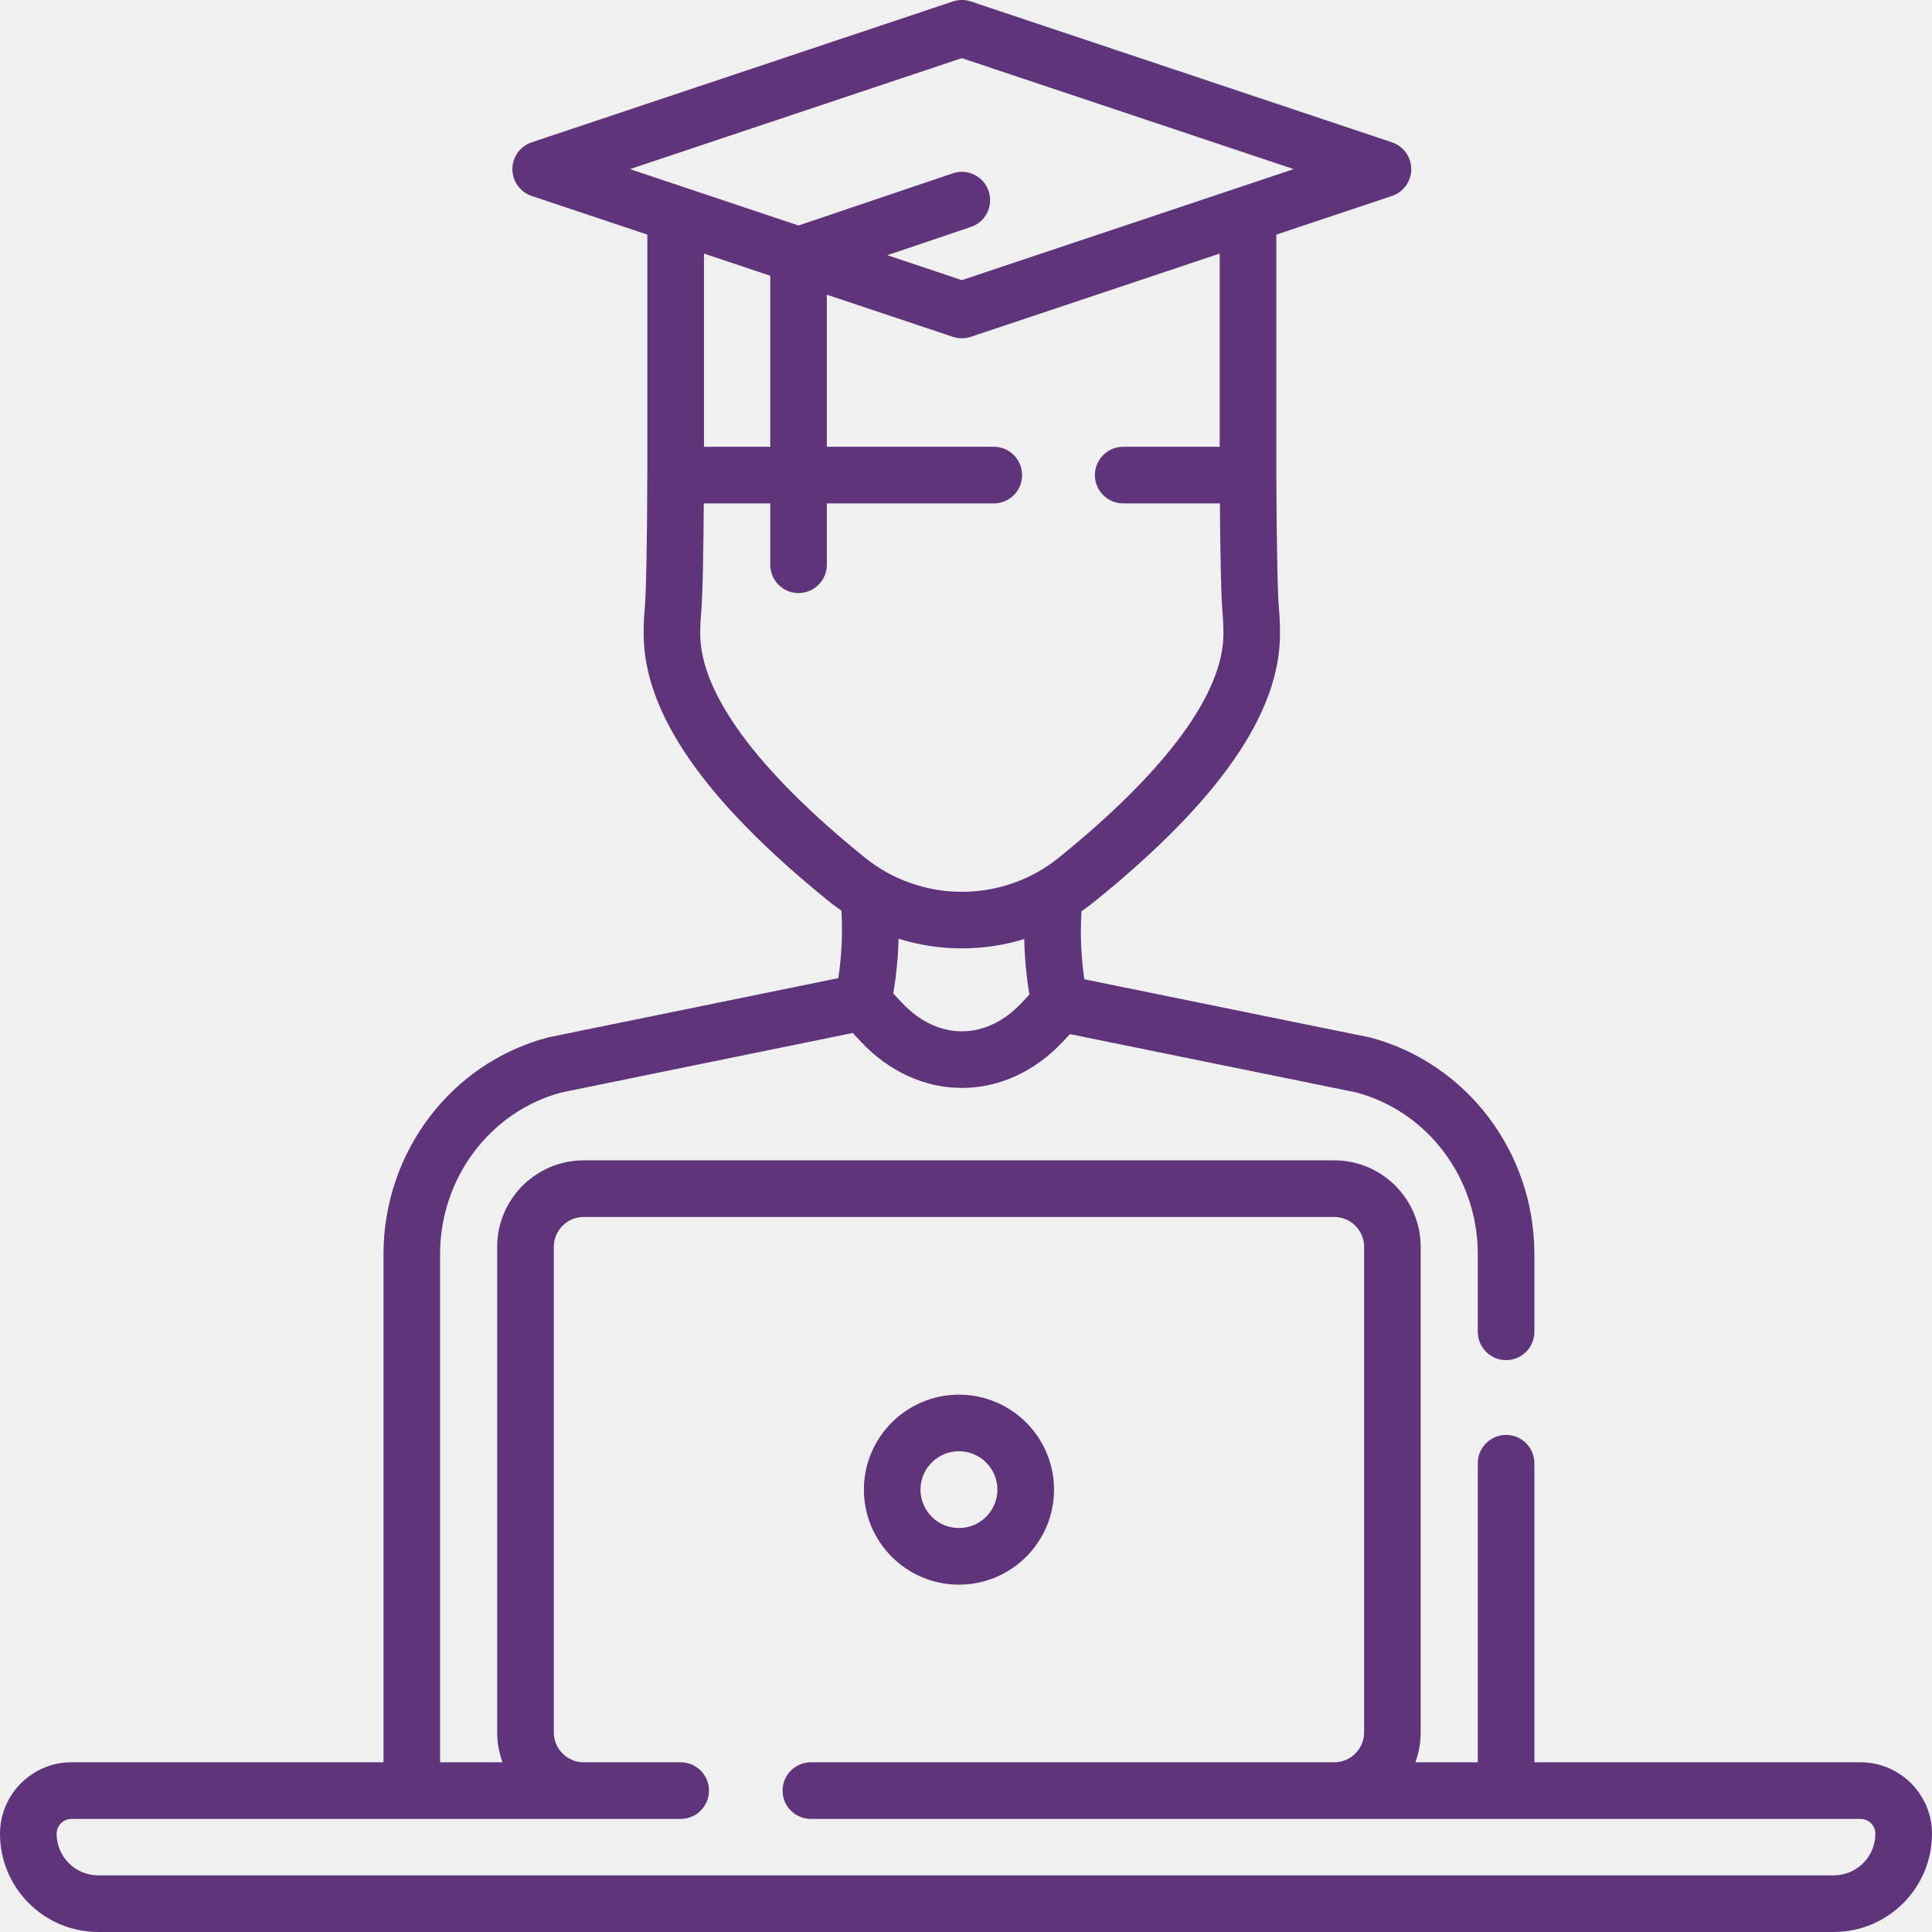
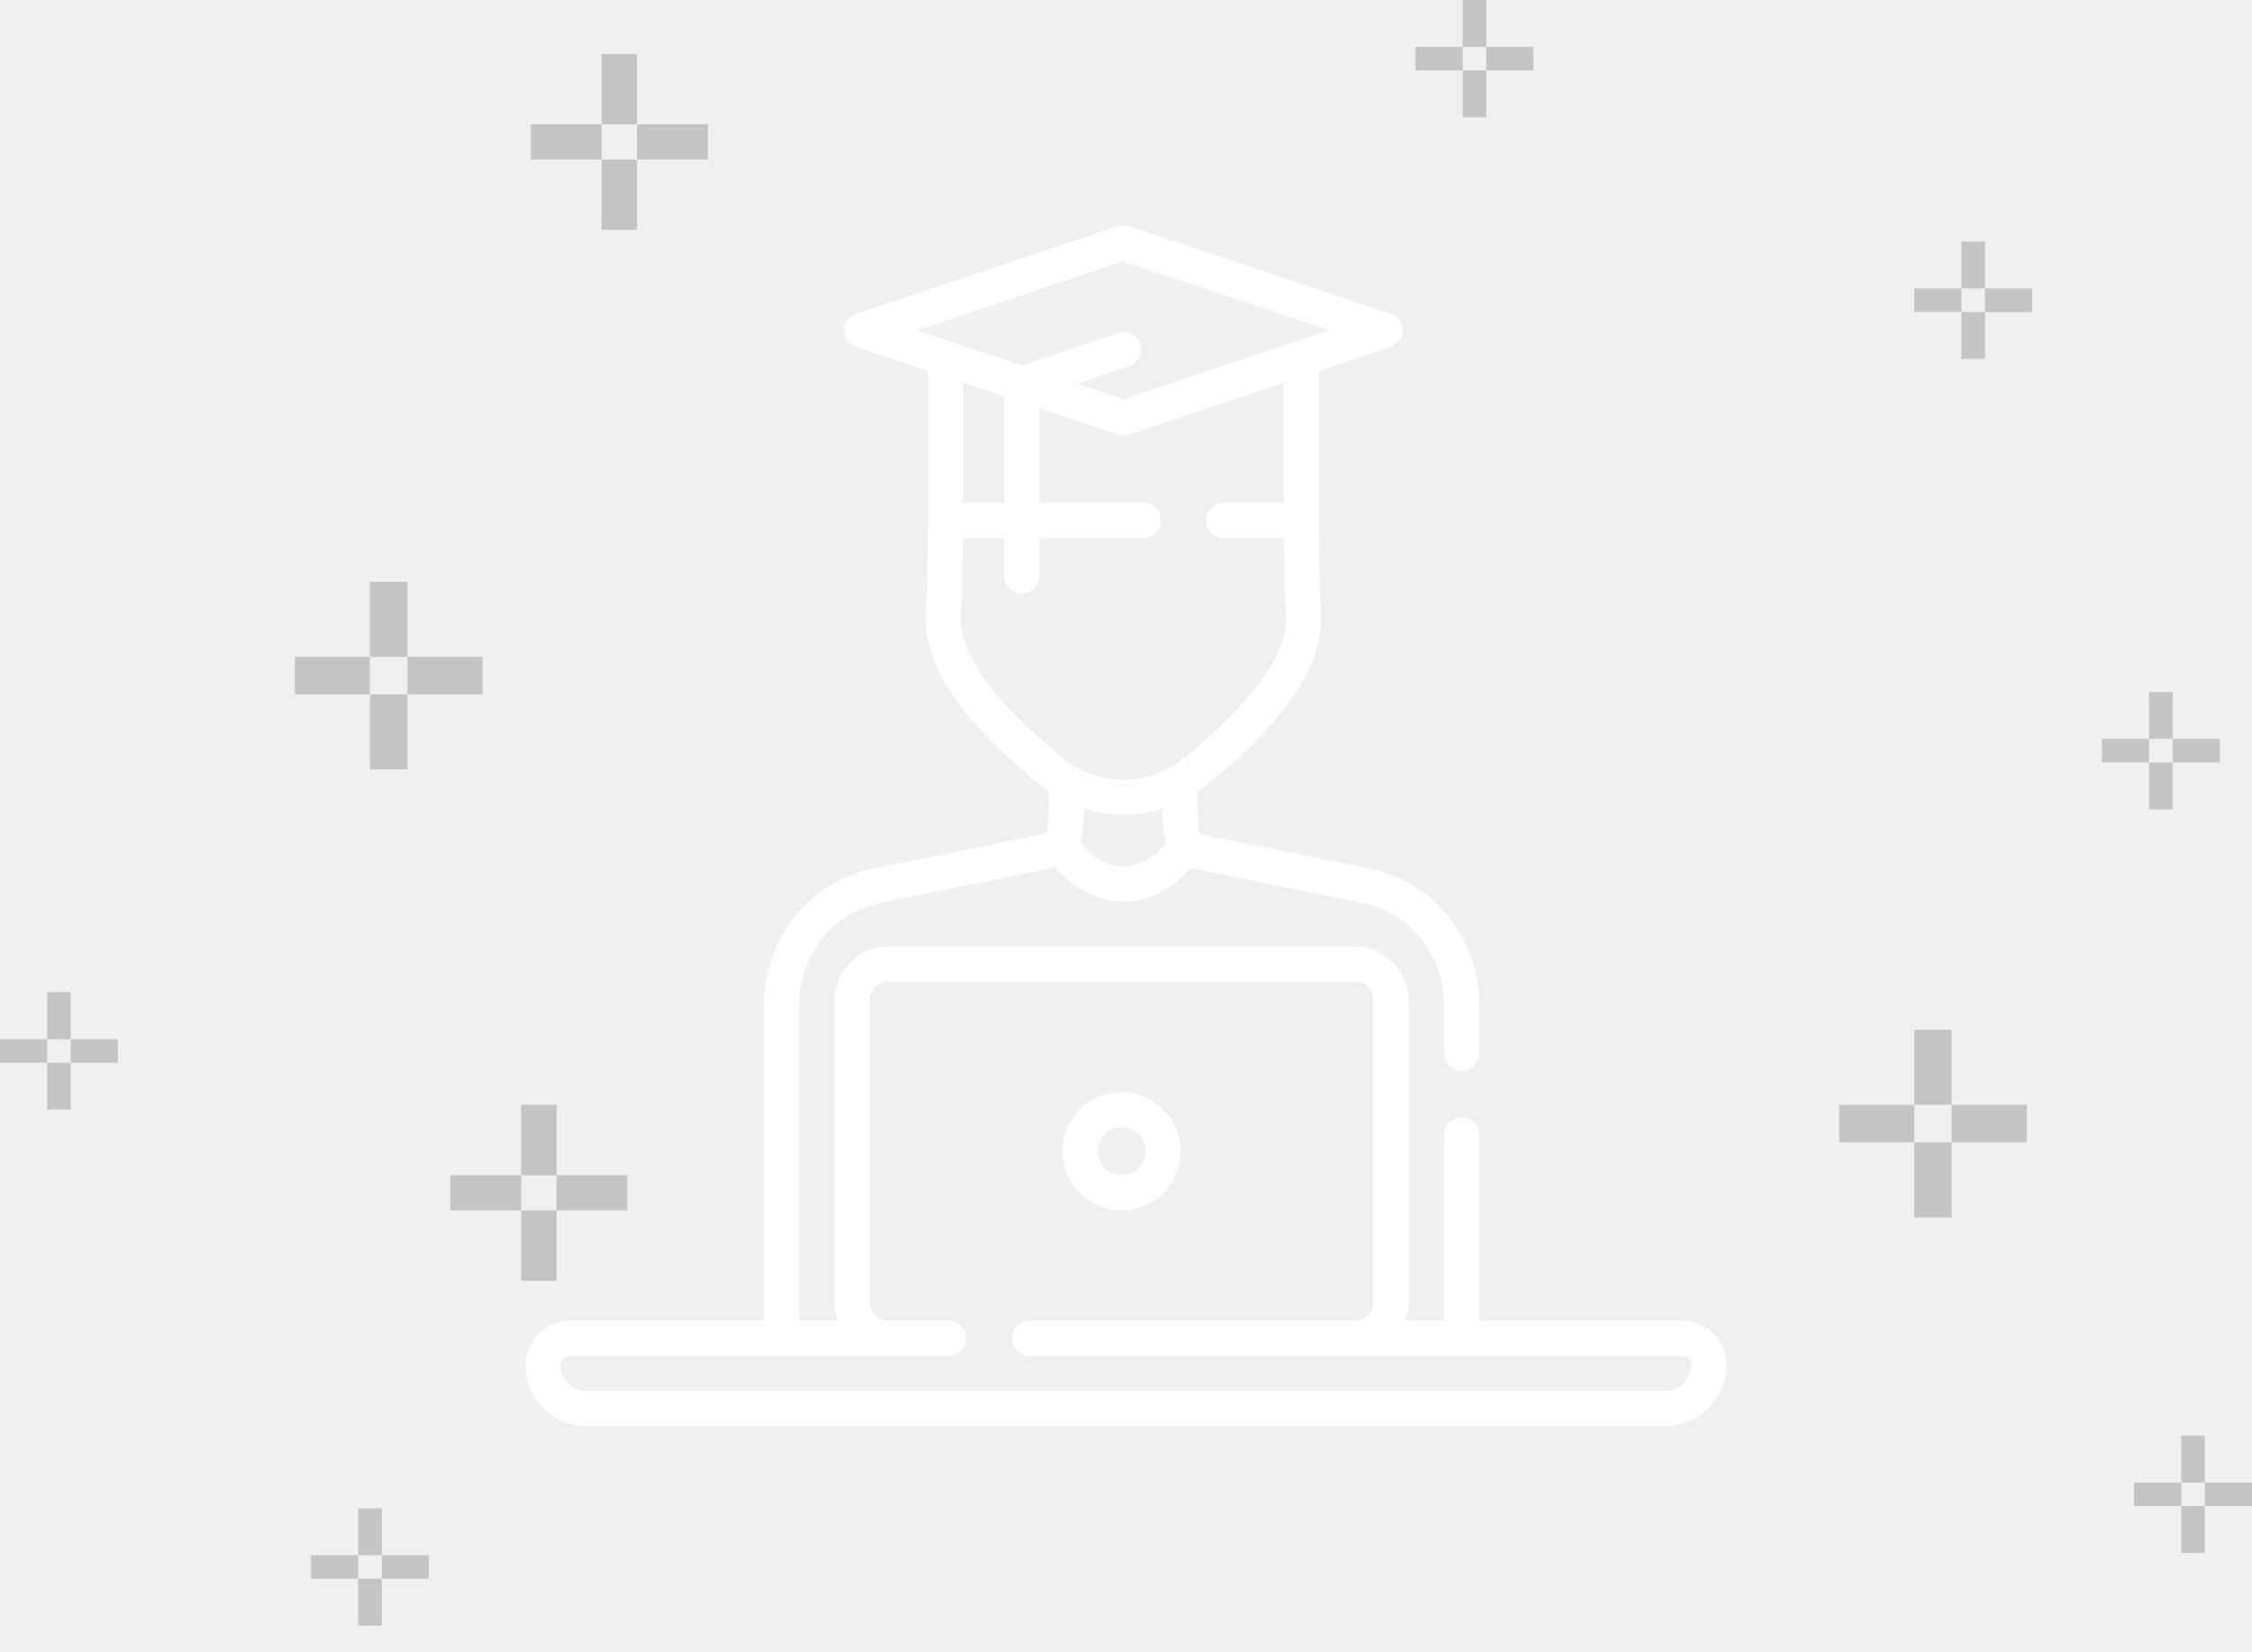
- <svg xmlns="http://www.w3.org/2000/svg" width="32" height="32" viewBox="0 0 32 32" fill="none">
+ <svg xmlns="http://www.w3.org/2000/svg" width="60" height="44" viewBox="0 0 60 44" fill="none">
+   <rect x="50.999" y="27.438" width="1" height="2" fill="#C4C4C4" />
+   <rect x="50.999" y="30.438" width="1" height="2" fill="#C4C4C4" />
+   <rect x="52" y="30.438" width="1" height="2" transform="rotate(-90 52 30.438)" fill="#C4C4C4" />
+   <rect x="49" y="30.438" width="1" height="2" transform="rotate(-90 49 30.438)" fill="#C4C4C4" />
+   <rect x="58.114" y="38.25" width="0.629" height="1.25" fill="#C4C4C4" />
+   <rect x="58.114" y="40.126" width="0.629" height="1.25" fill="#C4C4C4" />
+   <rect x="58.743" y="40.126" width="0.625" height="1.257" transform="rotate(-90 58.7429 40.1255)" fill="#C4C4C4" />
+   <rect x="56.857" y="40.126" width="0.625" height="1.257" transform="rotate(-90 56.8572 40.1255)" fill="#C4C4C4" />
+   <rect x="9.857" y="15.5" width="1" height="2" fill="#C4C4C4" />
+   <rect x="9.857" y="18.5" width="1" height="2" fill="#C4C4C4" />
+   <rect x="10.857" y="18.5" width="1" height="2" transform="rotate(-90 10.8572 18.5)" fill="#C4C4C4" />
+   <rect x="7.857" y="18.5" width="1" height="2" transform="rotate(-90 7.85718 18.5)" fill="#C4C4C4" />
+   <rect x="9.543" y="40.188" width="0.629" height="1.25" fill="#C4C4C4" />
+   <rect x="9.543" y="42.063" width="0.629" height="1.25" fill="#C4C4C4" />
+   <rect x="10.171" y="42.063" width="0.625" height="1.257" transform="rotate(-90 10.1714 42.063)" fill="#C4C4C4" />
+   <rect x="8.286" y="42.063" width="0.625" height="1.257" transform="rotate(-90 8.28564 42.063)" fill="#C4C4C4" />
+   <rect x="16.029" y="1.438" width="0.943" height="1.875" fill="#C4C4C4" />
+   <rect x="16.029" y="4.25" width="0.943" height="1.875" fill="#C4C4C4" />
+   <rect x="16.971" y="4.25" width="0.938" height="1.886" transform="rotate(-90 16.9714 4.24951)" fill="#C4C4C4" />
+   <rect x="14.143" y="4.25" width="0.938" height="1.886" transform="rotate(-90 14.1428 4.24951)" fill="#C4C4C4" />
+   <rect x="1.257" y="26.438" width="0.629" height="1.25" fill="#C4C4C4" />
+   <rect x="1.257" y="28.313" width="0.629" height="1.25" fill="#C4C4C4" />
+   <rect x="1.886" y="28.313" width="0.625" height="1.257" transform="rotate(-90 1.88574 28.313)" fill="#C4C4C4" />
+   <rect y="28.313" width="0.625" height="1.257" transform="rotate(-90 0 28.313)" fill="#C4C4C4" />
+   <rect x="38.971" width="0.629" height="1.25" fill="#C4C4C4" />
+   <rect x="38.971" y="1.875" width="0.629" height="1.25" fill="#C4C4C4" />
+   <rect x="39.6" y="1.875" width="0.625" height="1.257" transform="rotate(-90 39.5999 1.87549)" fill="#C4C4C4" />
+   <rect x="37.714" y="1.875" width="0.625" height="1.257" transform="rotate(-90 37.7144 1.87549)" fill="#C4C4C4" />
+   <rect x="52.257" y="6.438" width="0.629" height="1.25" fill="#C4C4C4" />
+   <rect x="52.257" y="8.313" width="0.629" height="1.25" fill="#C4C4C4" />
+   <rect x="52.886" y="8.313" width="0.625" height="1.257" transform="rotate(-90 52.8857 8.31299)" fill="#C4C4C4" />
+   <rect x="51" y="8.313" width="0.625" height="1.257" transform="rotate(-90 51 8.31299)" fill="#C4C4C4" />
+   <rect x="57.257" y="18.438" width="0.629" height="1.25" fill="#C4C4C4" />
+   <rect x="57.257" y="20.313" width="0.629" height="1.25" fill="#C4C4C4" />
+   <rect x="57.886" y="20.313" width="0.625" height="1.257" transform="rotate(-90 57.8857 20.313)" fill="#C4C4C4" />
+   <rect x="56" y="20.313" width="0.625" height="1.257" transform="rotate(-90 56 20.313)" fill="#C4C4C4" />
+   <rect x="13.886" y="29.438" width="0.943" height="1.875" fill="#C4C4C4" />
+   <rect x="13.886" y="32.249" width="0.943" height="1.875" fill="#C4C4C4" />
+   <rect x="14.829" y="32.249" width="0.938" height="1.886" transform="rotate(-90 14.8286 32.2495)" fill="#C4C4C4" />
+   <rect x="12" y="32.249" width="0.938" height="1.886" transform="rotate(-90 12 32.2495)" fill="#C4C4C4" />
  <g clip-path="url(#clip0)">
-     <path d="M30.815 29.189H25.414V24.235C25.414 23.977 25.205 23.767 24.946 23.767C24.687 23.767 24.477 23.977 24.477 24.235V29.189H23.443C23.5 29.035 23.531 28.868 23.531 28.695V20.651C23.531 19.862 22.889 19.219 22.099 19.219H9.668C8.878 19.219 8.235 19.862 8.235 20.651V28.695C8.235 28.868 8.266 29.035 8.323 29.189H7.289V20.774C7.289 19.514 8.114 18.414 9.297 18.095L14.124 17.109C14.169 17.157 14.213 17.206 14.259 17.254C14.722 17.747 15.315 18.019 15.925 18.019H15.936C16.548 18.019 17.14 17.748 17.602 17.256C17.642 17.214 17.681 17.171 17.721 17.128L22.468 18.095C23.652 18.415 24.477 19.514 24.477 20.774V22.059C24.477 22.318 24.687 22.528 24.946 22.528C25.205 22.528 25.414 22.318 25.414 22.059V20.774C25.414 19.085 24.296 17.609 22.696 17.185C22.687 17.183 22.678 17.181 22.669 17.179L17.96 16.22C17.905 15.848 17.89 15.479 17.913 15.093C17.989 15.041 18.062 14.987 18.133 14.929C20.198 13.258 21.201 11.809 21.201 10.496C21.201 10.358 21.196 10.222 21.184 10.088C21.161 9.854 21.145 9.024 21.14 7.867H21.14V3.886L23.055 3.246C23.246 3.182 23.375 3.003 23.375 2.801C23.375 2.6 23.246 2.421 23.055 2.357L16.08 0.024C15.983 -0.009 15.879 -0.009 15.783 0.024L8.807 2.357C8.616 2.421 8.487 2.6 8.487 2.801C8.487 3.003 8.616 3.182 8.807 3.246L10.722 3.886V7.867C10.718 9.025 10.701 9.856 10.678 10.096C10.666 10.222 10.661 10.357 10.661 10.496C10.661 11.808 11.664 13.258 13.727 14.927C13.795 14.982 13.865 15.034 13.937 15.084C13.958 15.46 13.941 15.825 13.885 16.201L9.096 17.179C9.087 17.181 9.079 17.183 9.07 17.185C7.47 17.609 6.352 19.085 6.352 20.773V29.189H1.185C0.531 29.189 0 29.72 0 30.373C0 31.27 0.73 32 1.628 32H30.372C31.27 32 32 31.27 32 30.373C32 29.72 31.468 29.189 30.815 29.189ZM16.919 16.613C16.635 16.916 16.286 17.082 15.933 17.082C15.931 17.082 15.929 17.082 15.927 17.082C15.576 17.082 15.227 16.915 14.941 16.611C14.892 16.559 14.843 16.506 14.795 16.454C14.847 16.148 14.876 15.848 14.883 15.548C15.218 15.653 15.569 15.708 15.924 15.708H15.938C16.288 15.708 16.634 15.655 16.965 15.553C16.971 15.861 16.999 16.165 17.05 16.473C17.007 16.52 16.963 16.567 16.919 16.613ZM10.434 2.801L15.931 0.963L21.428 2.801L15.931 4.64L14.697 4.227L16.081 3.759C16.327 3.676 16.458 3.41 16.375 3.165C16.292 2.919 16.026 2.788 15.781 2.871L13.226 3.735L10.434 2.801ZM12.758 4.567V7.4H11.66V4.2L12.758 4.567ZM11.598 10.496C11.598 10.384 11.603 10.276 11.611 10.182C11.64 9.89 11.652 9.031 11.657 8.338H12.758V9.354C12.758 9.613 12.967 9.823 13.226 9.823C13.485 9.823 13.695 9.613 13.695 9.354V8.338H16.461C16.72 8.338 16.929 8.128 16.929 7.869C16.929 7.61 16.72 7.4 16.461 7.4H13.695V4.881L15.782 5.579C15.831 5.595 15.881 5.603 15.931 5.603C15.981 5.603 16.032 5.595 16.08 5.579L20.202 4.2V7.4H18.604C18.345 7.4 18.135 7.61 18.135 7.869C18.135 8.128 18.345 8.338 18.604 8.338H20.205C20.21 9.03 20.223 9.886 20.251 10.174C20.259 10.276 20.264 10.384 20.264 10.496C20.264 11.479 19.323 12.76 17.543 14.201C17.09 14.569 16.521 14.771 15.936 14.771C15.933 14.771 15.929 14.771 15.926 14.771C15.342 14.771 14.771 14.568 14.318 14.199C12.539 12.759 11.598 11.479 11.598 10.496V10.496ZM30.372 31.062H1.628C1.247 31.062 0.938 30.753 0.938 30.373C0.938 30.237 1.048 30.127 1.185 30.127H11.274C11.533 30.127 11.743 29.917 11.743 29.658C11.743 29.399 11.533 29.189 11.274 29.189H9.668C9.395 29.189 9.173 28.967 9.173 28.695V20.651C9.173 20.379 9.395 20.157 9.668 20.157H22.099C22.372 20.157 22.594 20.379 22.594 20.651V28.695C22.594 28.967 22.372 29.189 22.099 29.189H13.431C13.172 29.189 12.962 29.399 12.962 29.658C12.962 29.917 13.172 30.127 13.431 30.127H30.815C30.952 30.127 31.062 30.237 31.062 30.373C31.062 30.753 30.753 31.062 30.372 31.062V31.062Z" fill="#60347B" />
-     <path d="M15.883 26.247C16.752 26.247 17.458 25.541 17.458 24.673C17.458 23.805 16.751 23.1 15.883 23.1C15.015 23.1 14.309 23.805 14.309 24.673C14.309 25.541 15.015 26.247 15.883 26.247ZM15.883 24.037C16.235 24.037 16.52 24.322 16.52 24.673C16.52 25.024 16.235 25.309 15.883 25.309C15.532 25.309 15.246 25.024 15.246 24.673C15.246 24.322 15.532 24.037 15.883 24.037Z" fill="#60347B" />
+     <path d="M44.815 35.189H39.414V30.235C39.414 29.977 39.205 29.767 38.946 29.767C38.687 29.767 38.477 29.977 38.477 30.235V35.189H37.443C37.5 35.035 37.531 34.868 37.531 34.694V26.651C37.531 25.862 36.889 25.219 36.099 25.219H23.668C22.878 25.219 22.235 25.862 22.235 26.651V34.694C22.235 34.868 22.266 35.035 22.323 35.189H21.289V26.774C21.289 25.514 22.114 24.414 23.297 24.095L28.124 23.109C28.169 23.157 28.213 23.206 28.259 23.254C28.722 23.747 29.315 24.019 29.925 24.019H29.936C30.548 24.019 31.14 23.748 31.602 23.256C31.642 23.214 31.681 23.171 31.721 23.128L36.468 24.095C37.652 24.415 38.477 25.514 38.477 26.774V28.059C38.477 28.318 38.687 28.528 38.946 28.528C39.205 28.528 39.414 28.318 39.414 28.059V26.774C39.414 25.085 38.296 23.609 36.696 23.185C36.687 23.183 36.678 23.181 36.669 23.179L31.96 22.22C31.905 21.848 31.89 21.479 31.913 21.093C31.989 21.041 32.062 20.987 32.133 20.929C34.198 19.258 35.201 17.808 35.201 16.497C35.201 16.358 35.196 16.222 35.184 16.088C35.161 15.854 35.145 15.024 35.14 13.867H35.14V9.886L37.055 9.246C37.246 9.182 37.375 9.003 37.375 8.801C37.375 8.6 37.246 8.421 37.055 8.357L30.08 6.024C29.983 5.991 29.879 5.991 29.782 6.024L22.807 8.357C22.616 8.421 22.487 8.6 22.487 8.801C22.487 9.003 22.616 9.182 22.807 9.246L24.722 9.886V13.867C24.718 15.025 24.701 15.856 24.677 16.096C24.666 16.222 24.661 16.357 24.661 16.496C24.661 17.808 25.664 19.258 27.727 20.927C27.795 20.982 27.865 21.034 27.937 21.084C27.958 21.459 27.942 21.825 27.885 22.201L23.096 23.179C23.087 23.181 23.078 23.183 23.07 23.185C21.47 23.609 20.352 25.085 20.352 26.773V35.189H15.185C14.531 35.189 14 35.72 14 36.373C14 37.27 14.73 37.999 15.628 37.999H44.372C45.27 37.999 46 37.27 46 36.373C46 35.72 45.468 35.189 44.815 35.189ZM30.919 22.613C30.635 22.916 30.286 23.082 29.933 23.082C29.931 23.082 29.929 23.082 29.927 23.082C29.576 23.082 29.227 22.915 28.942 22.611C28.892 22.559 28.843 22.506 28.795 22.454C28.847 22.148 28.876 21.848 28.883 21.548C29.218 21.653 29.569 21.708 29.924 21.708H29.938C30.288 21.708 30.634 21.655 30.965 21.553C30.971 21.861 30.999 22.165 31.05 22.473C31.007 22.52 30.963 22.567 30.919 22.613ZM24.434 8.801L29.931 6.963L35.428 8.801L29.931 10.64L28.697 10.227L30.081 9.759C30.327 9.676 30.458 9.41 30.375 9.165C30.292 8.919 30.026 8.788 29.781 8.871L27.226 9.735L24.434 8.801ZM26.758 10.567V13.4H25.66V10.2L26.758 10.567ZM25.598 16.496C25.598 16.384 25.603 16.276 25.611 16.182C25.64 15.89 25.652 15.031 25.657 14.338H26.758V15.354C26.758 15.613 26.967 15.823 27.226 15.823C27.485 15.823 27.695 15.613 27.695 15.354V14.338H30.461C30.72 14.338 30.929 14.128 30.929 13.869C30.929 13.61 30.72 13.4 30.461 13.4H27.695V10.881L29.782 11.579C29.831 11.595 29.881 11.603 29.931 11.603C29.981 11.603 30.032 11.595 30.08 11.579L34.202 10.2V13.4H32.604C32.345 13.4 32.135 13.61 32.135 13.869C32.135 14.128 32.345 14.338 32.604 14.338H34.205C34.21 15.03 34.223 15.886 34.251 16.174C34.26 16.276 34.264 16.384 34.264 16.497C34.264 17.48 33.323 18.76 31.543 20.201C31.09 20.569 30.521 20.771 29.936 20.771C29.933 20.771 29.929 20.771 29.926 20.771C29.342 20.771 28.771 20.568 28.318 20.199C26.539 18.759 25.598 17.479 25.598 16.496ZM44.372 37.062H15.628C15.247 37.062 14.938 36.753 14.938 36.373C14.938 36.237 15.048 36.127 15.185 36.127H25.274C25.533 36.127 25.743 35.917 25.743 35.658C25.743 35.399 25.533 35.189 25.274 35.189H23.668C23.395 35.189 23.173 34.967 23.173 34.694V26.651C23.173 26.379 23.395 26.157 23.668 26.157H36.099C36.372 26.157 36.594 26.379 36.594 26.651V34.694C36.594 34.967 36.372 35.189 36.099 35.189H27.431C27.172 35.189 26.962 35.399 26.962 35.658C26.962 35.917 27.172 36.127 27.431 36.127H44.815C44.952 36.127 45.062 36.237 45.062 36.373C45.062 36.753 44.753 37.062 44.372 37.062Z" fill="white" />
+     <path d="M29.883 32.247C30.752 32.247 31.458 31.541 31.458 30.673C31.458 29.805 30.751 29.1 29.883 29.1C29.015 29.1 28.309 29.805 28.309 30.673C28.309 31.541 29.015 32.247 29.883 32.247ZM29.883 30.037C30.235 30.037 30.52 30.322 30.52 30.673C30.52 31.024 30.235 31.309 29.883 31.309C29.532 31.309 29.246 31.024 29.246 30.673C29.246 30.322 29.532 30.037 29.883 30.037Z" fill="white" />
  </g>
  <defs>
    <clipPath id="clip0">
-       <rect width="32" height="32" fill="white" />
+       <rect width="32" height="32" fill="white" transform="translate(14 6)" />
    </clipPath>
  </defs>
</svg>
